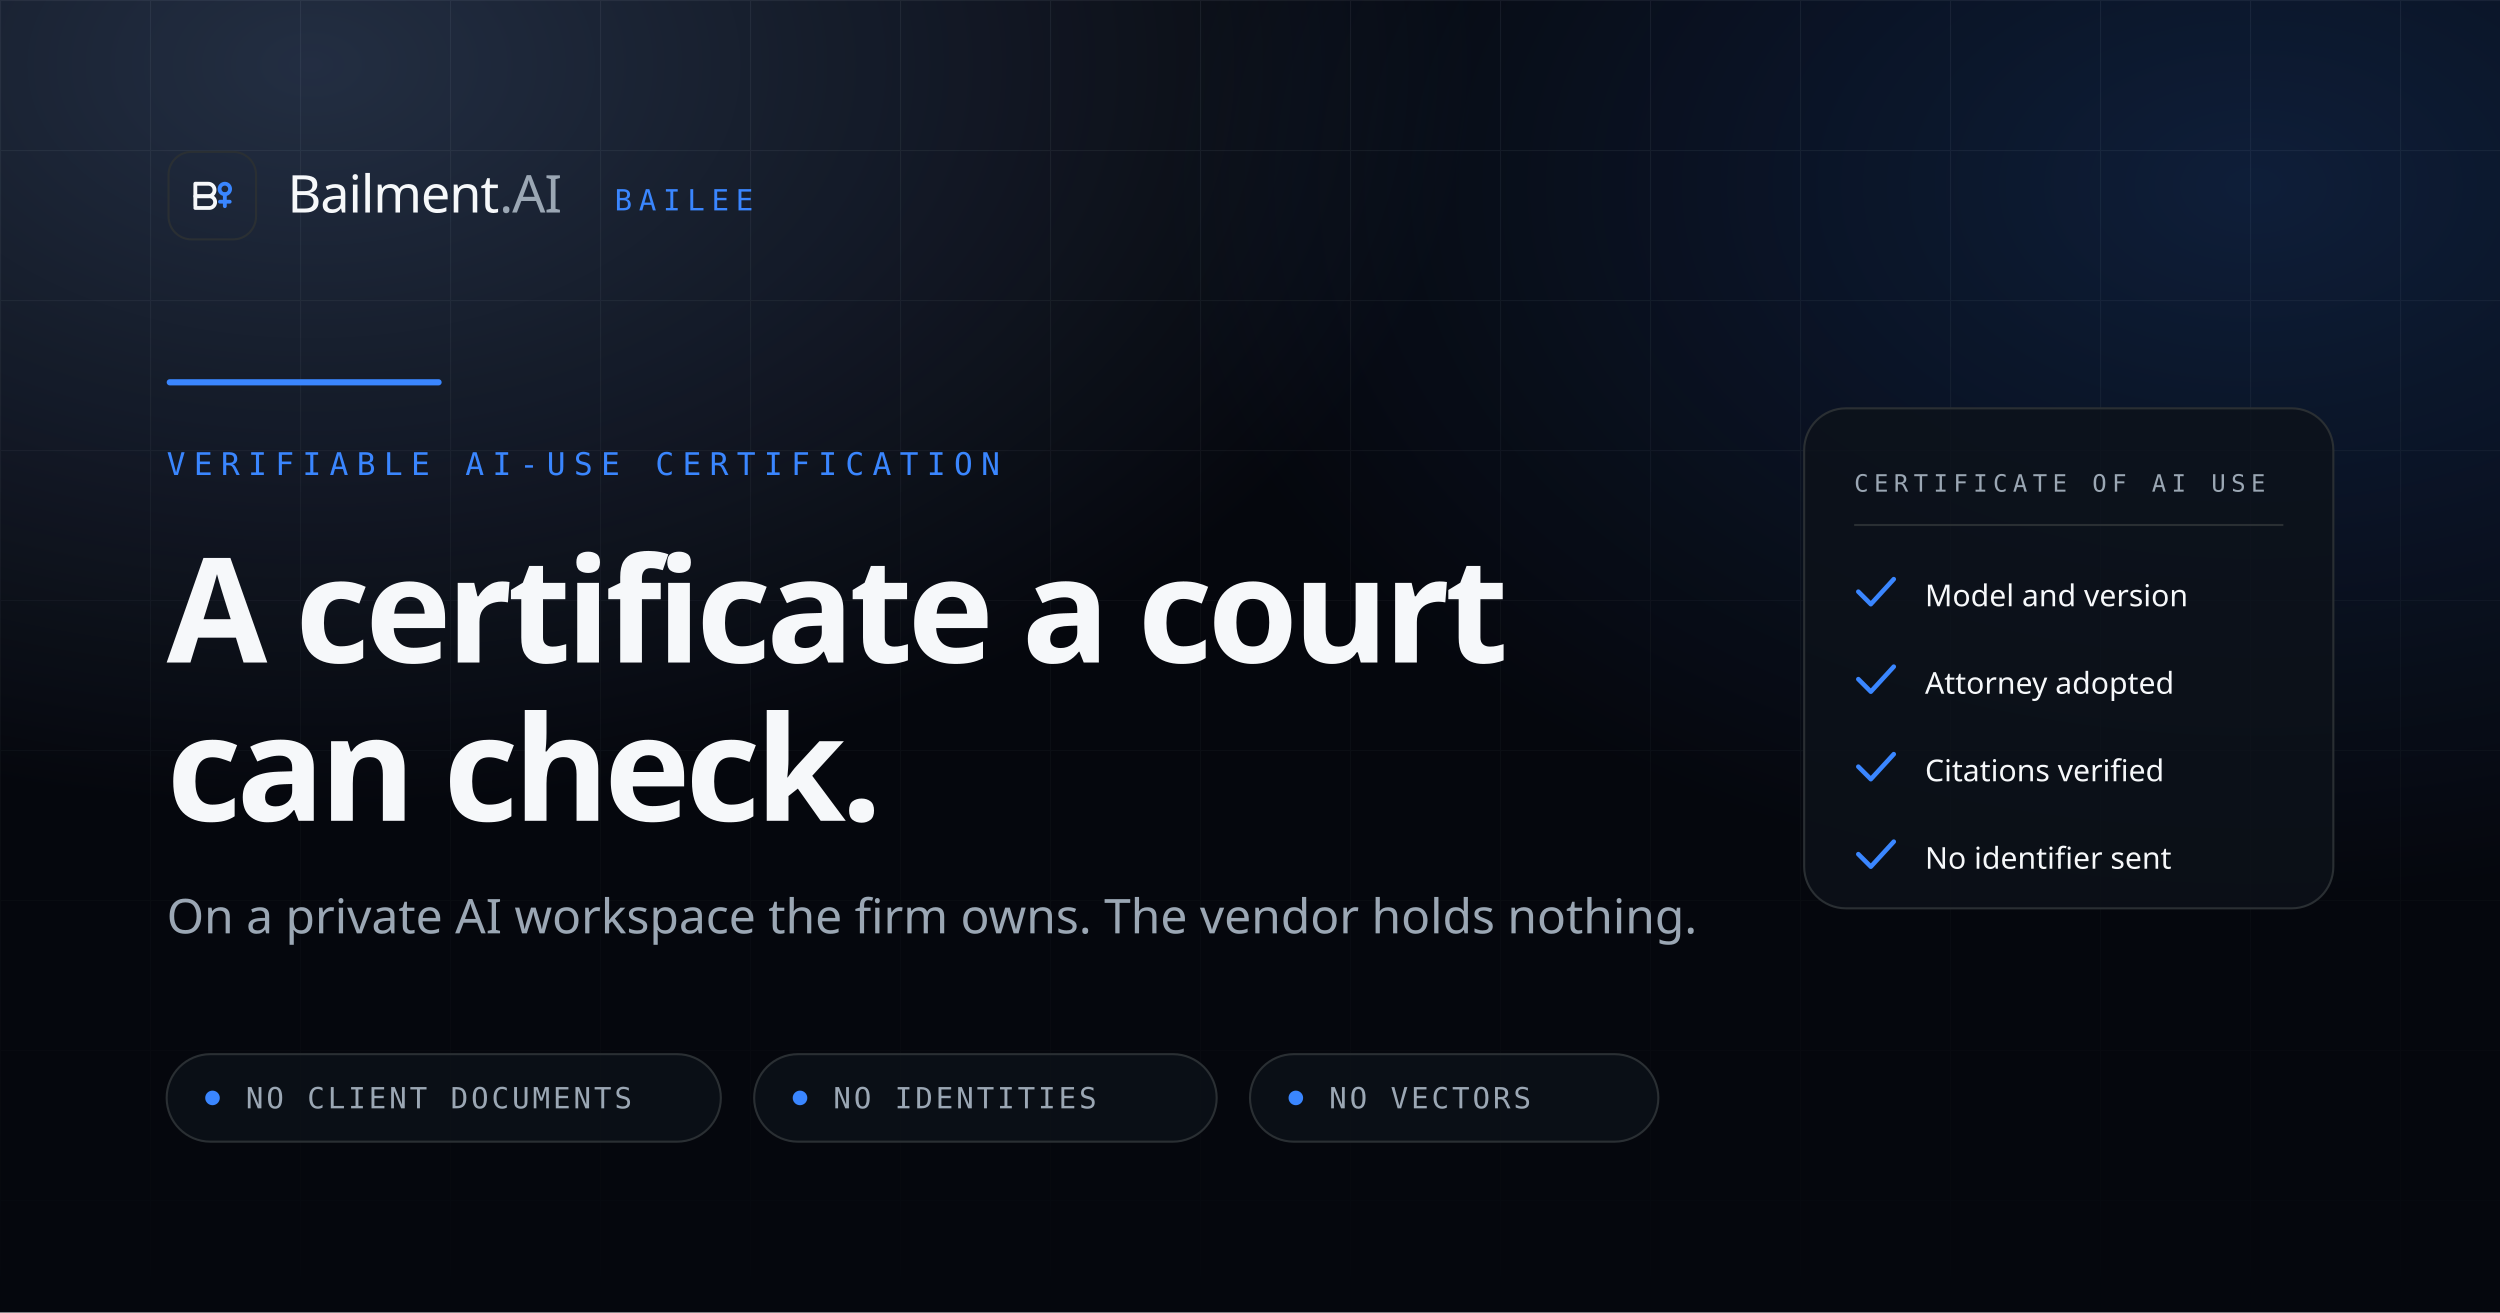
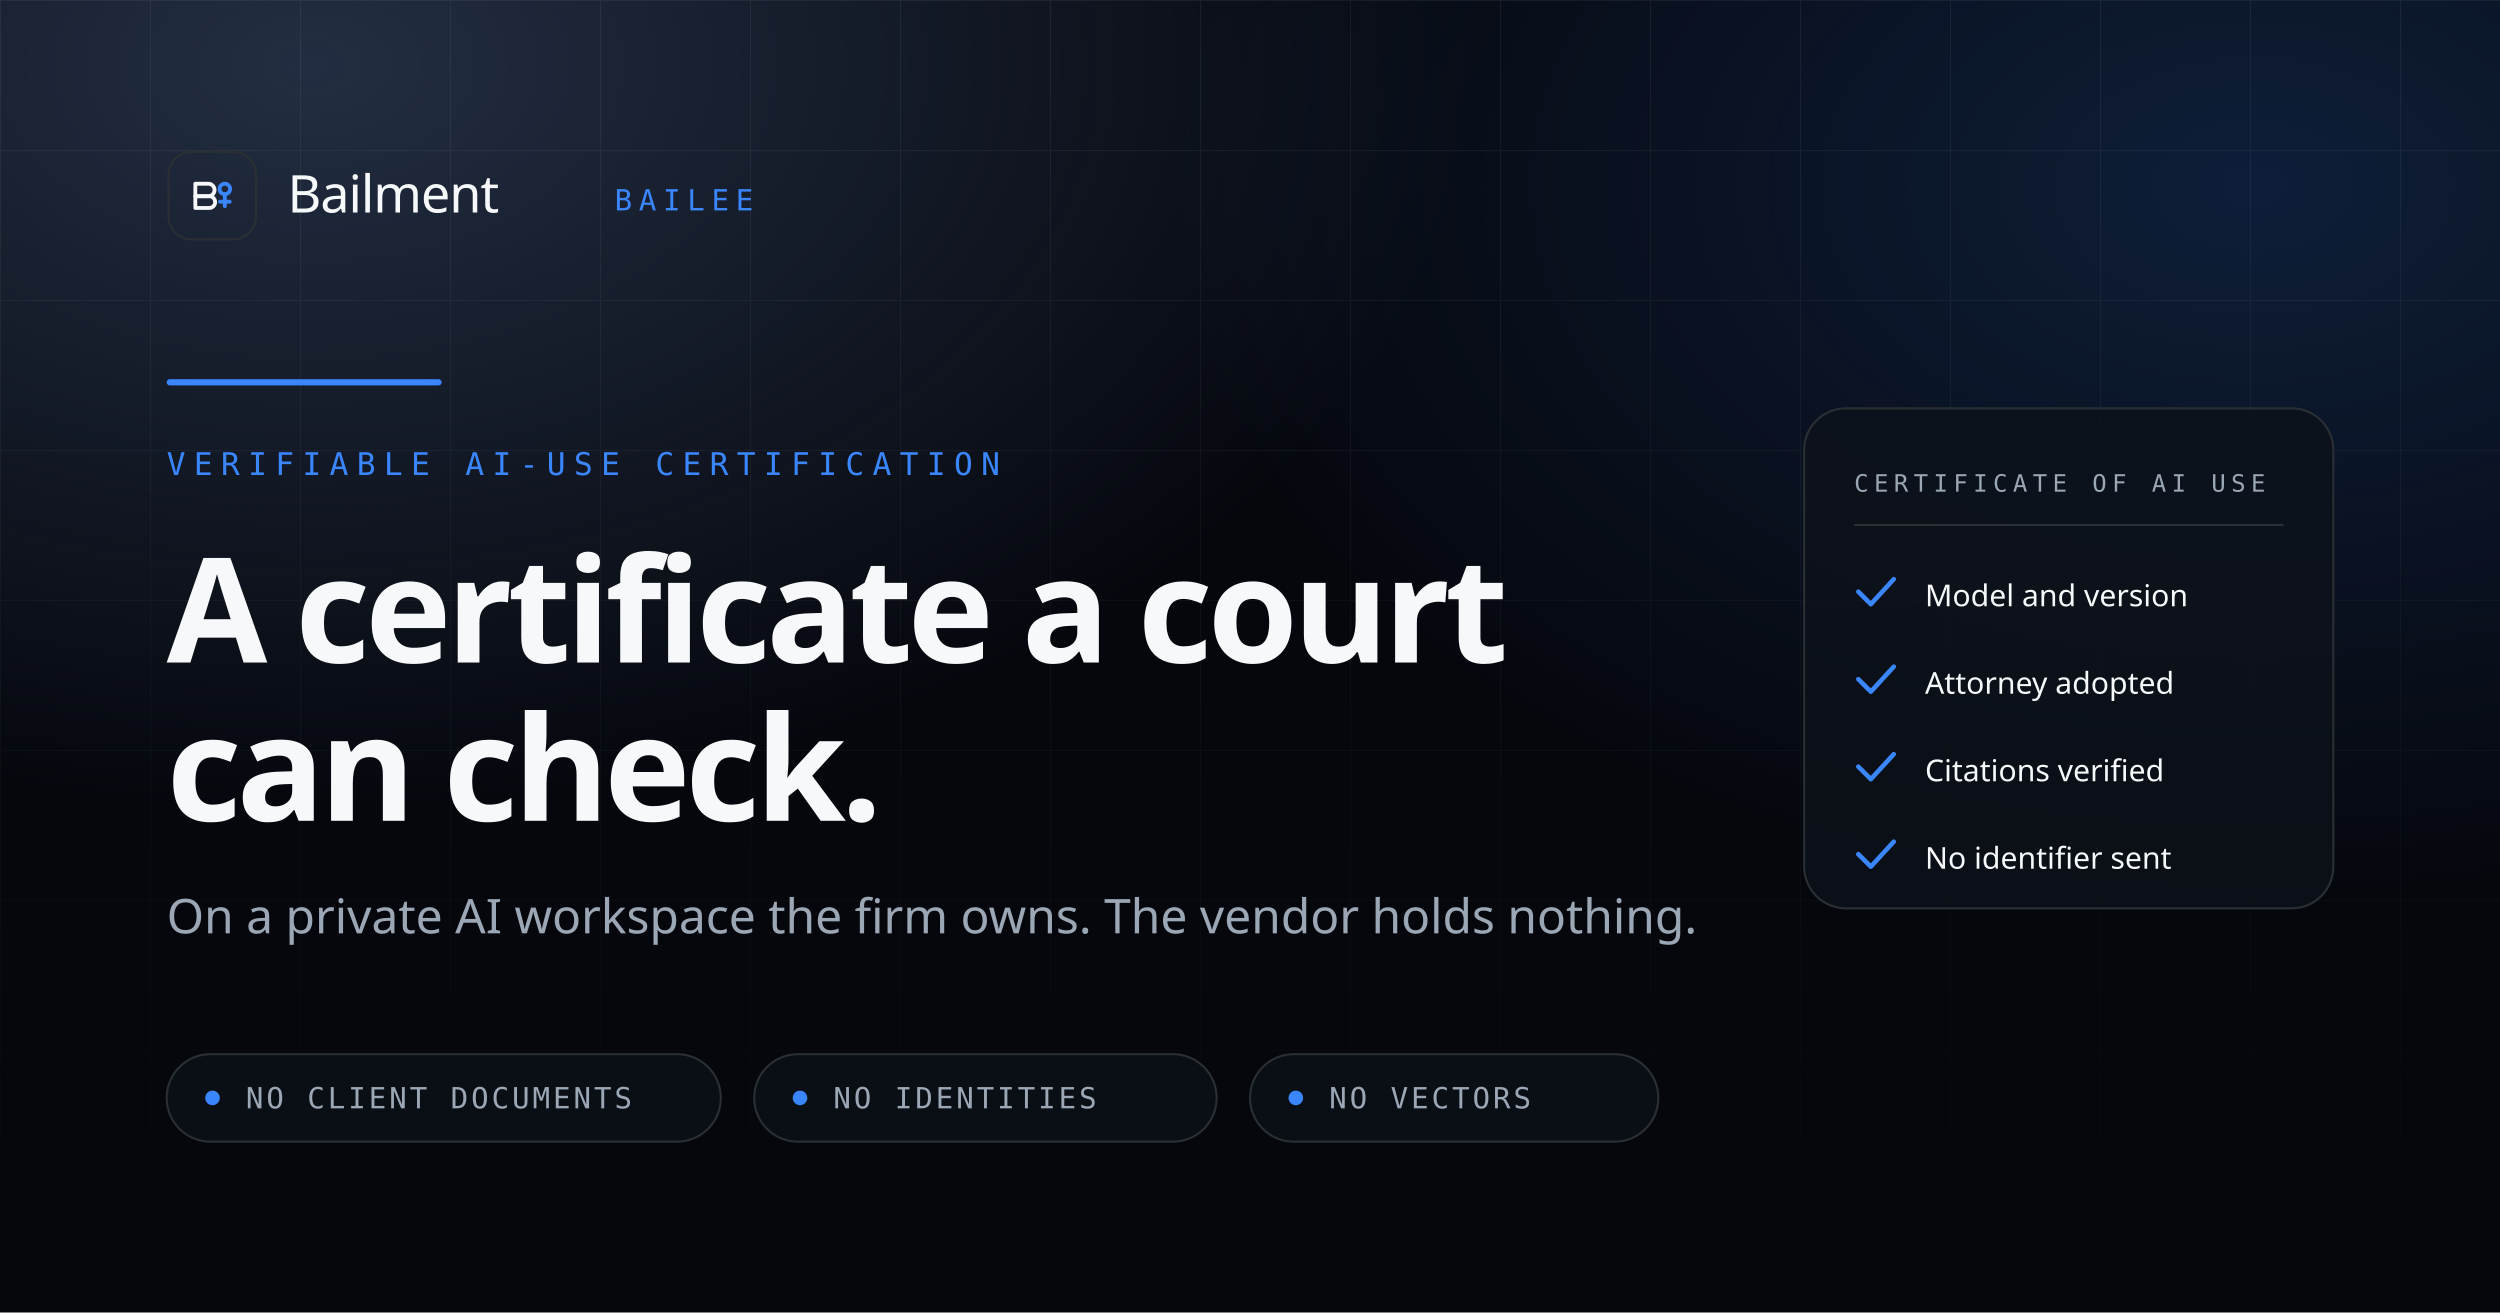
<svg xmlns="http://www.w3.org/2000/svg" width="1200" height="630" viewBox="0 0 1200 630" role="img" aria-label="Bailment — a certificate a court can check">
  <defs>
    <radialGradient id="haloA" cx="50%" cy="50%" r="50%">
      <stop offset="0%" stop-color="#8CB7FF" stop-opacity=".22" />
      <stop offset="100%" stop-color="#8CB7FF" stop-opacity="0" />
    </radialGradient>
    <radialGradient id="haloB" cx="50%" cy="50%" r="50%">
      <stop offset="0%" stop-color="#3A86FF" stop-opacity=".18" />
      <stop offset="100%" stop-color="#3A86FF" stop-opacity="0" />
    </radialGradient>
    <pattern id="grid" width="72" height="72" patternUnits="userSpaceOnUse">
      <path d="M72 0H0V72" fill="none" stroke="#2A2F33" stroke-opacity=".5" stroke-width="1" />
    </pattern>
    <linearGradient id="fade" x1="0" y1="0" x2="0" y2="1">
      <stop offset="0%" stop-color="#fff" stop-opacity=".8" />
      <stop offset="100%" stop-color="#fff" stop-opacity="0" />
    </linearGradient>
    <mask id="gridmask">
      <rect width="1200" height="630" fill="url(#fade)" />
    </mask>
  </defs>
  <rect width="1200" height="630" fill="#05070D" />
  <rect width="1200" height="630" fill="url(#grid)" mask="url(#gridmask)" />
  <ellipse cx="150" cy="30" rx="560" ry="360" fill="url(#haloA)" />
  <ellipse cx="1080" cy="90" rx="520" ry="340" fill="url(#haloB)" />
  <g transform="translate(80,72)">
    <rect x=".9" y=".9" width="42" height="42" rx="11" fill="none" stroke="#2A2F33" />
    <g transform="translate(6,6) scale(0.97)">
      <path d="M8 21.5V10.5h6.4a3.1 3.1 0 0 1 0 6.2H8" fill="none" stroke="#F6F8FA" stroke-width="1.9" stroke-linecap="round" stroke-linejoin="round" />
      <path d="M8 16.7h6.9a2.9 2.9 0 0 1 0 5.8H8" fill="none" stroke="#F6F8FA" stroke-width="1.9" stroke-linecap="round" stroke-linejoin="round" />
      <circle cx="22.6" cy="13.1" r="2.6" fill="none" stroke="#3A86FF" stroke-width="1.9" />
      <path d="M22.6 15.7v5.9M20.2 19.4h4.8" stroke="#3A86FF" stroke-width="1.9" stroke-linecap="round" />
    </g>
-     <text x="58" y="30" font-family="Poppins,system-ui,sans-serif" font-size="25" font-weight="500" fill="#F6F8FA" letter-spacing="-.5">Bailment<tspan fill="#9BA7B4">.AI</tspan>
-     </text>
+     <text x="58" y="30" font-family="Poppins,system-ui,sans-serif" font-size="25" font-weight="500" fill="#F6F8FA" letter-spacing="-.5">Bailment</text>
    <text x="215" y="29" font-family="'JetBrains Mono',monospace" font-size="14" fill="#3A86FF" letter-spacing="3.2">BAILEE</text>
  </g>
  <rect x="80" y="182" width="132" height="3" rx="1.5" fill="#3A86FF" />
  <text x="80" y="228" font-family="'JetBrains Mono',monospace" font-size="15" fill="#3A86FF" letter-spacing="4">VERIFIABLE AI-USE CERTIFICATION</text>
  <text x="80" y="318" font-family="Poppins,system-ui,sans-serif" font-size="70" font-weight="600" fill="#F6F8FA" letter-spacing="-2.4">A certificate a court</text>
  <text x="80" y="394" font-family="Poppins,system-ui,sans-serif" font-size="70" font-weight="600" fill="#F6F8FA" letter-spacing="-2.4">can check.</text>
  <text x="80" y="448" font-family="Poppins,system-ui,sans-serif" font-size="23" font-weight="300" fill="#9BA7B4">On a private AI workspace the firm owns. The vendor holds nothing.</text>
  <g font-family="'JetBrains Mono',monospace" font-size="14" letter-spacing="1.4">
    <g transform="translate(80,506)">
      <rect width="266" height="42" rx="21" fill="#0d121a" fill-opacity=".72" stroke="#2A2F33" />
      <circle cx="22" cy="21" r="3.5" fill="#3A86FF" />
      <text x="38" y="26" fill="#9BA7B4">NO CLIENT DOCUMENTS</text>
    </g>
    <g transform="translate(362,506)">
      <rect width="222" height="42" rx="21" fill="#0d121a" fill-opacity=".72" stroke="#2A2F33" />
      <circle cx="22" cy="21" r="3.5" fill="#3A86FF" />
      <text x="38" y="26" fill="#9BA7B4">NO IDENTITIES</text>
    </g>
    <g transform="translate(600,506)">
      <rect width="196" height="42" rx="21" fill="#0d121a" fill-opacity=".72" stroke="#2A2F33" />
      <circle cx="22" cy="21" r="3.5" fill="#3A86FF" />
      <text x="38" y="26" fill="#9BA7B4">NO VECTORS</text>
    </g>
  </g>
  <g transform="translate(866,196)">
    <rect width="254" height="240" rx="20" fill="#0d121a" fill-opacity=".8" stroke="#2A2F33" />
    <text x="24" y="40" font-family="'JetBrains Mono',monospace" font-size="11.5" fill="#9BA7B4" letter-spacing="2.6">CERTIFICATE OF AI USE</text>
    <line x1="24" y1="56" x2="230" y2="56" stroke="#2A2F33" />
    <g stroke="#3A86FF" stroke-width="2.2" fill="none" stroke-linecap="round" stroke-linejoin="round">
      <path d="M26 88l6 6 11-12" />
      <path d="M26 130l6 6 11-12" />
      <path d="M26 172l6 6 11-12" />
      <path d="M26 214l6 6 11-12" />
    </g>
    <g font-family="Poppins,system-ui,sans-serif" font-size="14.5" fill="#F6F8FA">
      <text x="58" y="95">Model and version</text>
      <text x="58" y="137">Attorney adopted</text>
      <text x="58" y="179">Citations verified</text>
      <text x="58" y="221">No identifier sent</text>
    </g>
  </g>
</svg>
